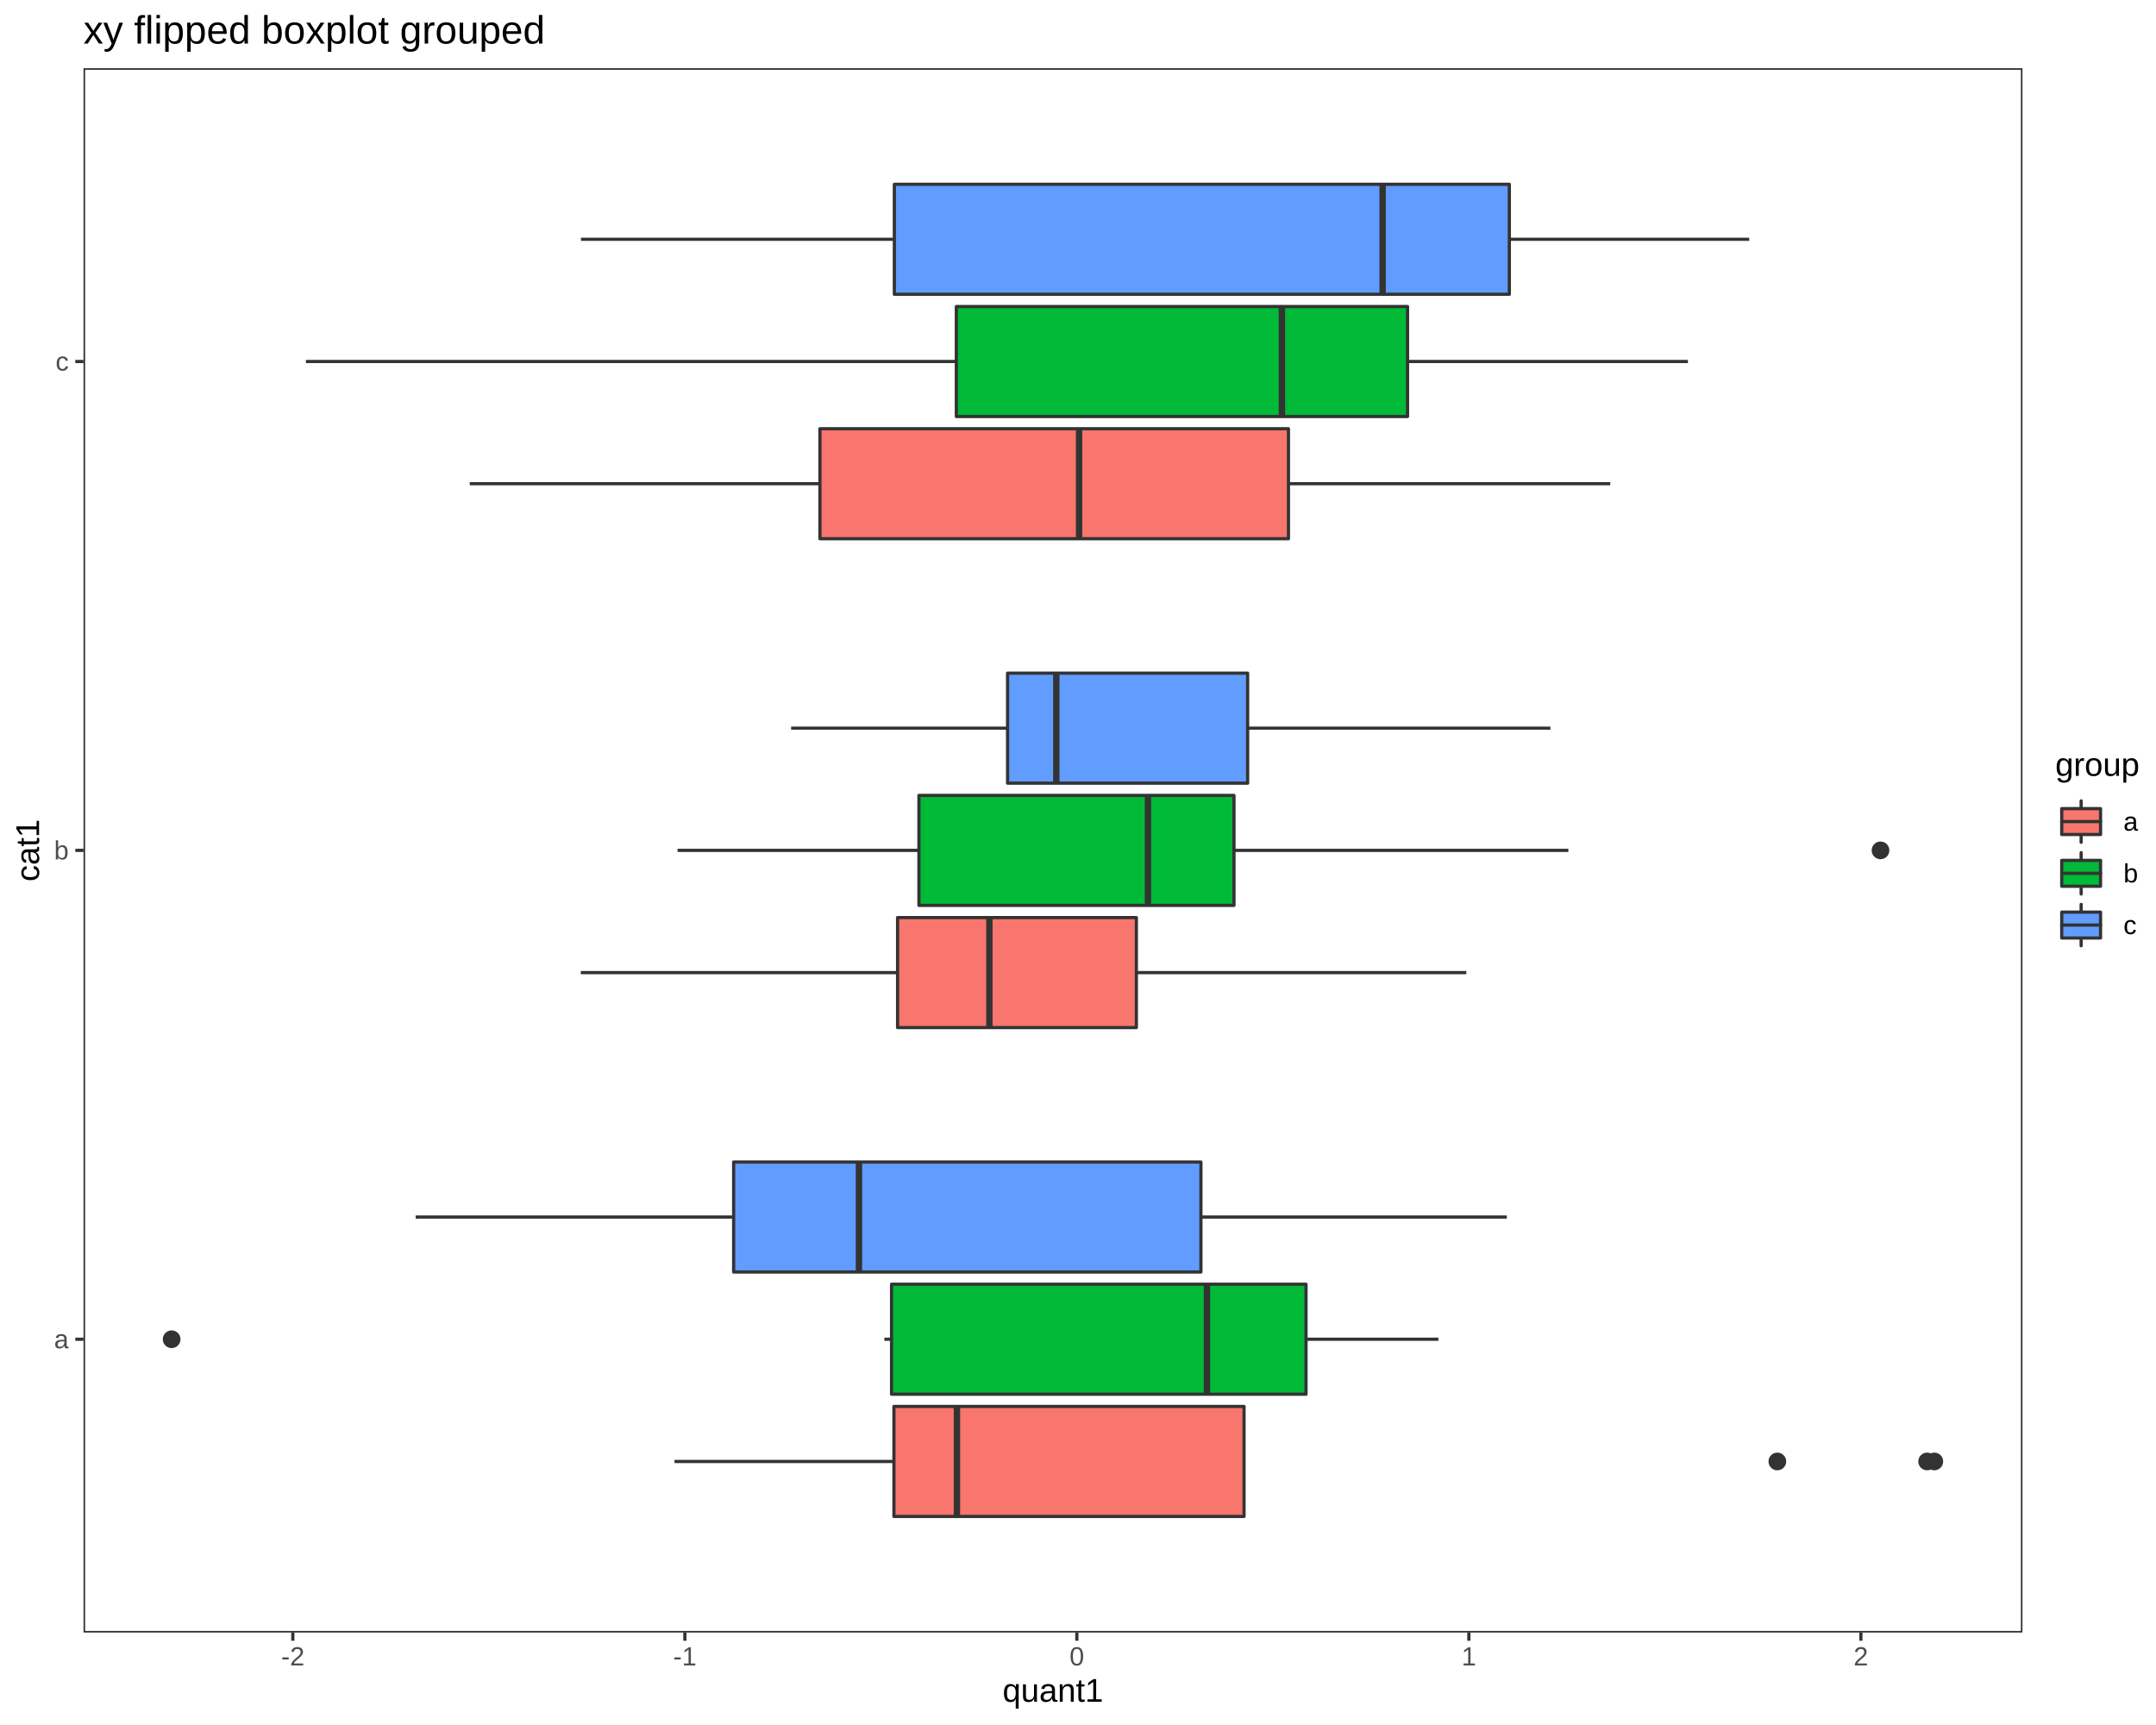
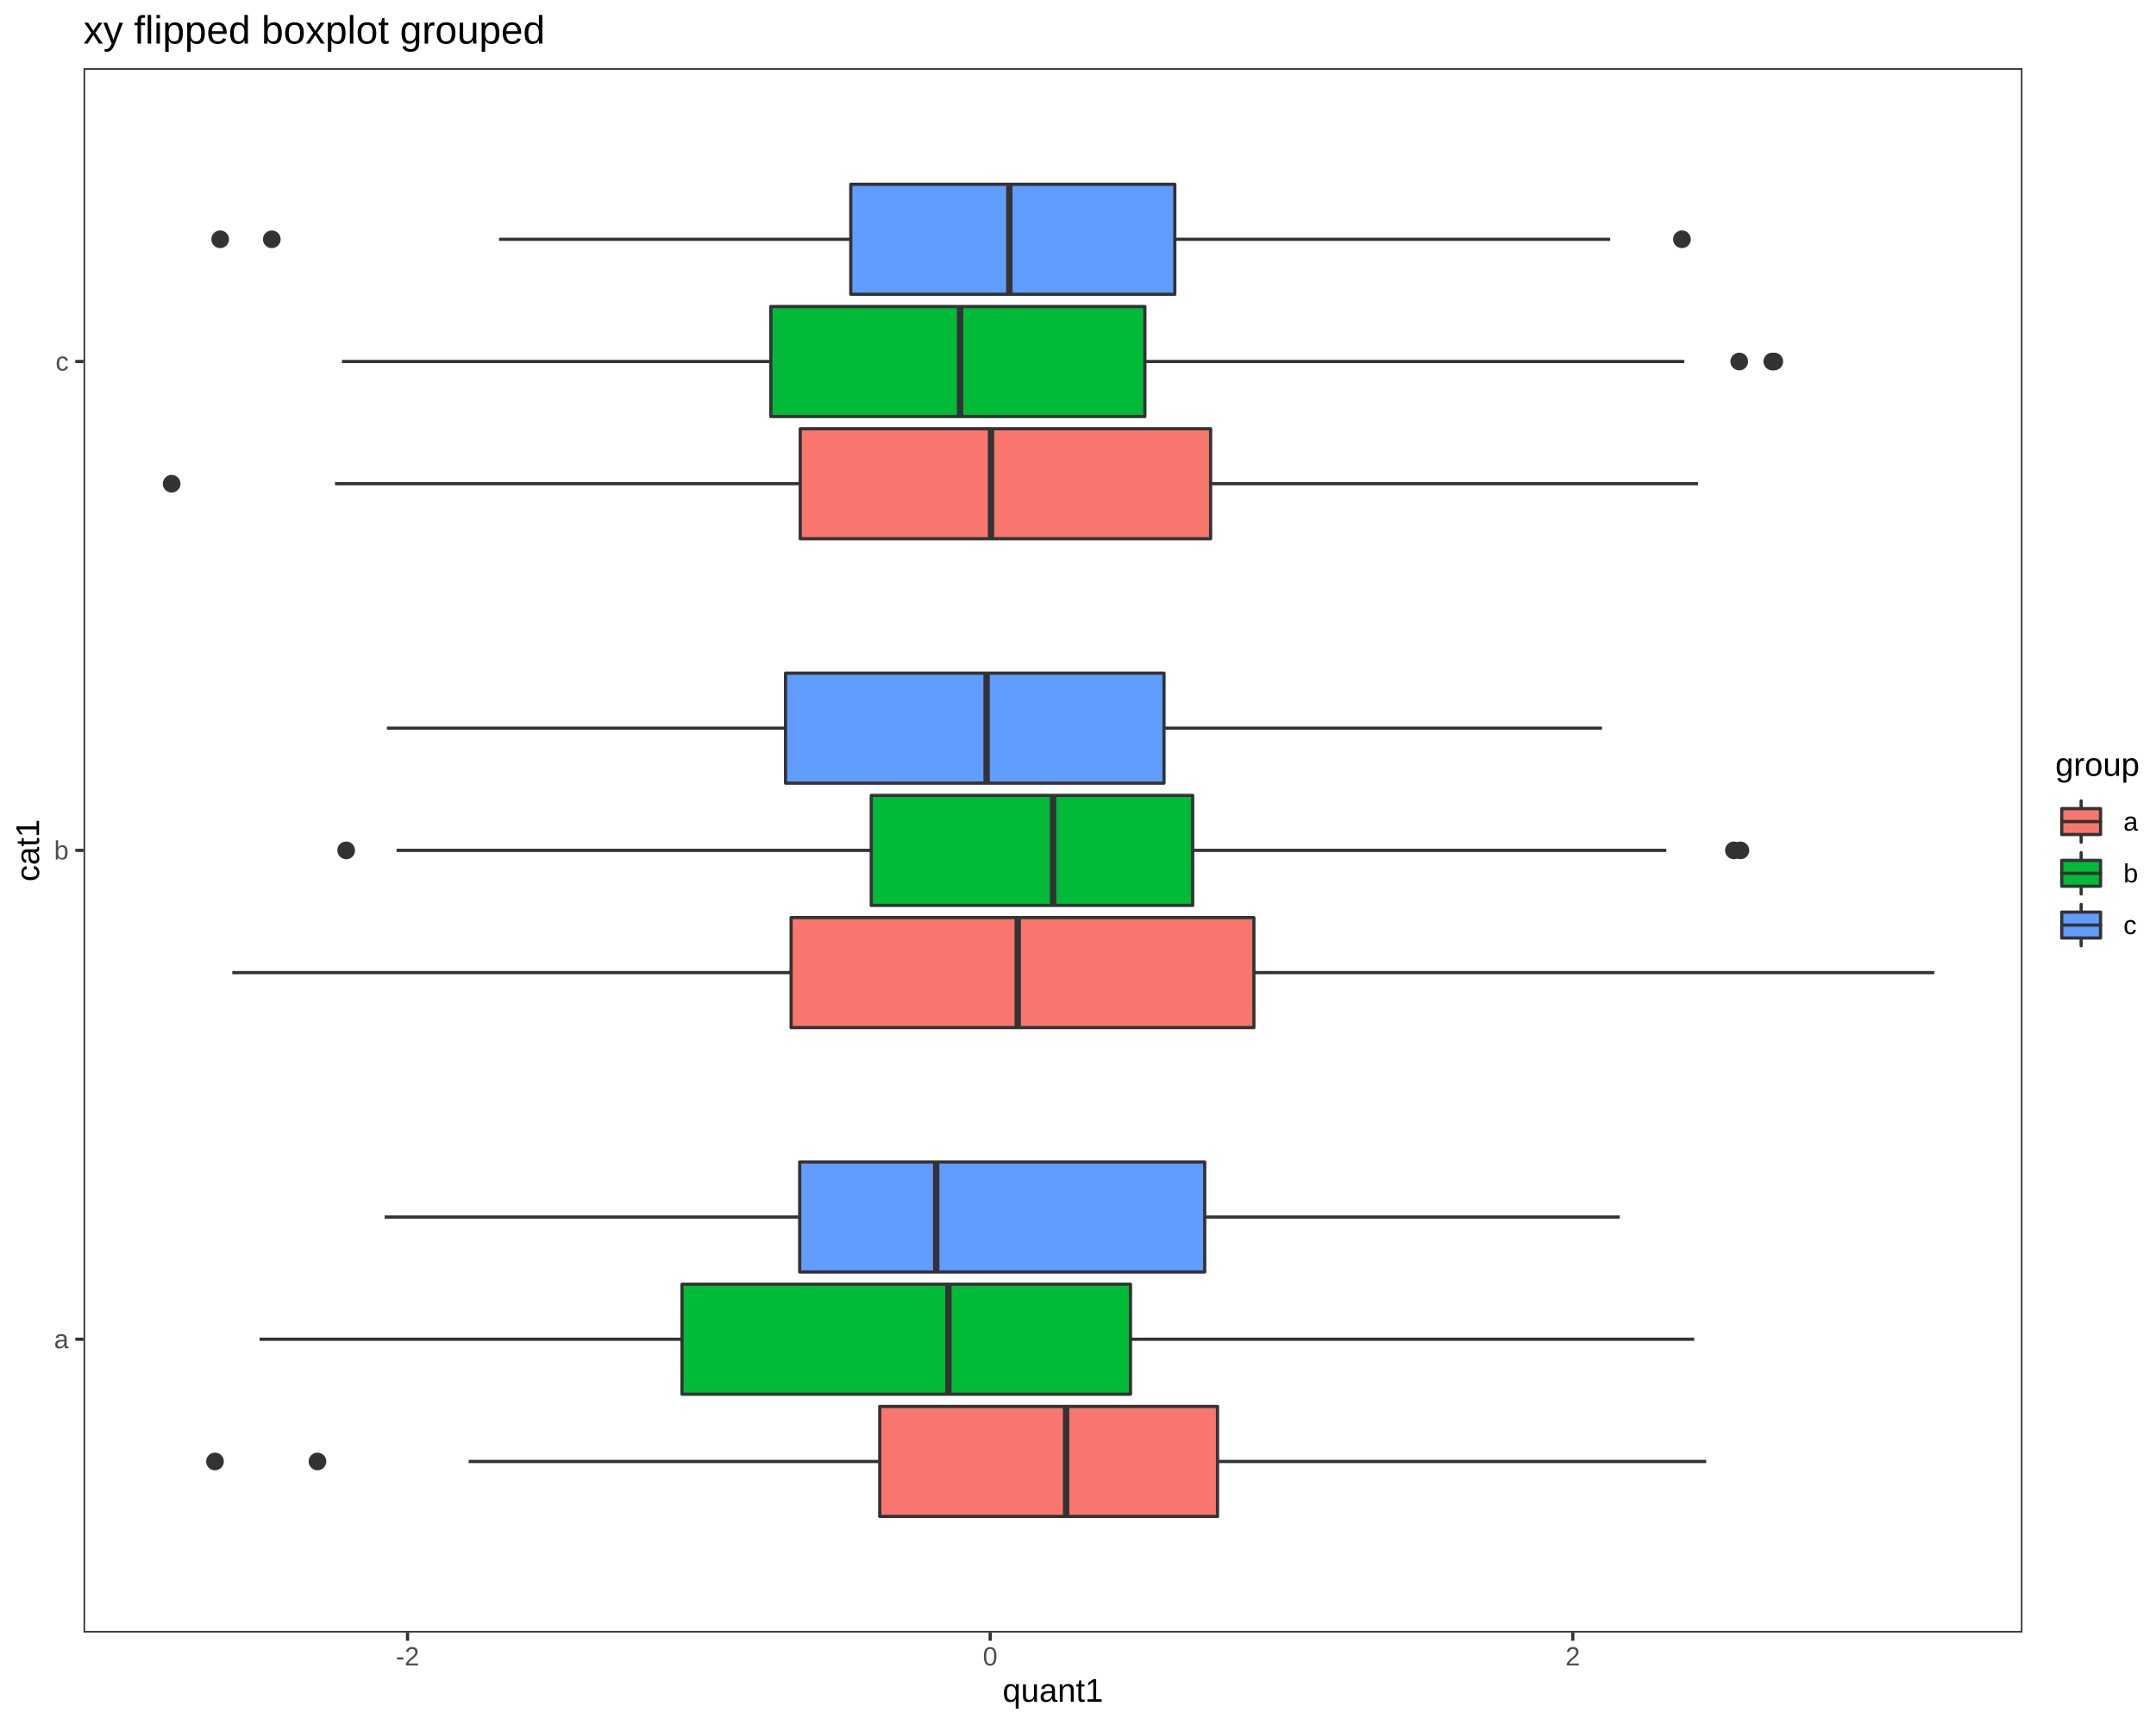
<svg xmlns="http://www.w3.org/2000/svg" viewBox="0 0 720.00 576.00">
  <defs>
    <style type="text/css">
    line, polyline, polygon, path, rect, circle {
      fill: none;
      stroke: #000000;
      stroke-linecap: round;
      stroke-linejoin: round;
      stroke-miterlimit: 10.00;
    }
  </style>
  </defs>
  <rect width="100%" height="100%" style="stroke: none; fill: #FFFFFF;" />
  <rect x="0.00" y="0.00" width="720.00" height="576.00" style="stroke-width: 1.07; stroke: #FFFFFF; fill: #FFFFFF;" />
  <defs>
    <clipPath id="cpMjcuODl8Njc1LjQxfDU0NS4xM3wyMi43Nw==">
      <rect x="27.89" y="22.77" width="647.52" height="522.36" />
    </clipPath>
  </defs>
  <rect x="27.89" y="22.77" width="647.52" height="522.36" style="stroke-width: 1.07; stroke: none; fill: #FFFFFF;" clip-path="url(#cpMjcuODl8Njc1LjQxfDU0NS4xM3wyMi43Nw==)" />
-   <circle cx="593.55" cy="488.00" r="1.95pt" style="stroke-width: 0.71; stroke: #333333; fill: #333333;" clip-path="url(#cpMjcuODl8Njc1LjQxfDU0NS4xM3wyMi43Nw==)" />
-   <circle cx="643.57" cy="488.00" r="1.95pt" style="stroke-width: 0.71; stroke: #333333; fill: #333333;" clip-path="url(#cpMjcuODl8Njc1LjQxfDU0NS4xM3wyMi43Nw==)" />
-   <circle cx="645.97" cy="488.00" r="1.95pt" style="stroke-width: 0.71; stroke: #333333; fill: #333333;" clip-path="url(#cpMjcuODl8Njc1LjQxfDU0NS4xM3wyMi43Nw==)" />
-   <line x1="415.45" y1="488.00" x2="415.45" y2="488.00" style="stroke-width: 1.07; stroke: #333333; stroke-linecap: butt;" clip-path="url(#cpMjcuODl8Njc1LjQxfDU0NS4xM3wyMi43Nw==)" />
-   <line x1="298.53" y1="488.00" x2="225.25" y2="488.00" style="stroke-width: 1.07; stroke: #333333; stroke-linecap: butt;" clip-path="url(#cpMjcuODl8Njc1LjQxfDU0NS4xM3wyMi43Nw==)" />
-   <polygon points="415.45,506.36 298.53,506.36 298.53,469.63 415.45,469.63 415.45,506.36 " style="stroke-width: 1.07; stroke: #333333; fill: #F8766D;" clip-path="url(#cpMjcuODl8Njc1LjQxfDU0NS4xM3wyMi43Nw==)" />
-   <line x1="319.57" y1="506.36" x2="319.57" y2="469.63" style="stroke-width: 2.13; stroke: #333333; stroke-linecap: butt;" clip-path="url(#cpMjcuODl8Njc1LjQxfDU0NS4xM3wyMi43Nw==)" />
-   <line x1="379.49" y1="324.76" x2="489.68" y2="324.76" style="stroke-width: 1.07; stroke: #333333; stroke-linecap: butt;" clip-path="url(#cpMjcuODl8Njc1LjQxfDU0NS4xM3wyMi43Nw==)" />
-   <line x1="299.75" y1="324.76" x2="193.96" y2="324.76" style="stroke-width: 1.07; stroke: #333333; stroke-linecap: butt;" clip-path="url(#cpMjcuODl8Njc1LjQxfDU0NS4xM3wyMi43Nw==)" />
-   <polygon points="379.49,343.12 299.75,343.12 299.75,306.40 379.49,306.40 379.49,343.12 " style="stroke-width: 1.07; stroke: #333333; fill: #F8766D;" clip-path="url(#cpMjcuODl8Njc1LjQxfDU0NS4xM3wyMi43Nw==)" />
-   <line x1="330.41" y1="343.12" x2="330.41" y2="306.40" style="stroke-width: 2.13; stroke: #333333; stroke-linecap: butt;" clip-path="url(#cpMjcuODl8Njc1LjQxfDU0NS4xM3wyMi43Nw==)" />
-   <line x1="430.28" y1="161.52" x2="537.75" y2="161.52" style="stroke-width: 1.07; stroke: #333333; stroke-linecap: butt;" clip-path="url(#cpMjcuODl8Njc1LjQxfDU0NS4xM3wyMi43Nw==)" />
-   <line x1="273.82" y1="161.52" x2="156.87" y2="161.52" style="stroke-width: 1.07; stroke: #333333; stroke-linecap: butt;" clip-path="url(#cpMjcuODl8Njc1LjQxfDU0NS4xM3wyMi43Nw==)" />
-   <polygon points="430.28,179.89 273.82,179.89 273.82,143.16 430.28,143.16 430.28,179.89 " style="stroke-width: 1.07; stroke: #333333; fill: #F8766D;" clip-path="url(#cpMjcuODl8Njc1LjQxfDU0NS4xM3wyMi43Nw==)" />
-   <line x1="360.37" y1="179.89" x2="360.37" y2="143.16" style="stroke-width: 2.13; stroke: #333333; stroke-linecap: butt;" clip-path="url(#cpMjcuODl8Njc1LjQxfDU0NS4xM3wyMi43Nw==)" />
-   <circle cx="57.32" cy="447.19" r="1.95pt" style="stroke-width: 0.71; stroke: #333333; fill: #333333;" clip-path="url(#cpMjcuODl8Njc1LjQxfDU0NS4xM3wyMi43Nw==)" />
-   <line x1="436.15" y1="447.19" x2="480.36" y2="447.19" style="stroke-width: 1.07; stroke: #333333; stroke-linecap: butt;" clip-path="url(#cpMjcuODl8Njc1LjQxfDU0NS4xM3wyMi43Nw==)" />
-   <line x1="297.73" y1="447.19" x2="295.34" y2="447.19" style="stroke-width: 1.07; stroke: #333333; stroke-linecap: butt;" clip-path="url(#cpMjcuODl8Njc1LjQxfDU0NS4xM3wyMi43Nw==)" />
-   <polygon points="436.15,465.55 297.73,465.55 297.73,428.82 436.15,428.82 436.15,465.55 " style="stroke-width: 1.07; stroke: #333333; fill: #00BA38;" clip-path="url(#cpMjcuODl8Njc1LjQxfDU0NS4xM3wyMi43Nw==)" />
-   <line x1="403.06" y1="465.55" x2="403.06" y2="428.82" style="stroke-width: 2.13; stroke: #333333; stroke-linecap: butt;" clip-path="url(#cpMjcuODl8Njc1LjQxfDU0NS4xM3wyMi43Nw==)" />
-   <circle cx="628.00" cy="283.95" r="1.95pt" style="stroke-width: 0.71; stroke: #333333; fill: #333333;" clip-path="url(#cpMjcuODl8Njc1LjQxfDU0NS4xM3wyMi43Nw==)" />
-   <line x1="412.09" y1="283.95" x2="523.76" y2="283.95" style="stroke-width: 1.07; stroke: #333333; stroke-linecap: butt;" clip-path="url(#cpMjcuODl8Njc1LjQxfDU0NS4xM3wyMi43Nw==)" />
-   <line x1="306.88" y1="283.95" x2="226.27" y2="283.95" style="stroke-width: 1.07; stroke: #333333; stroke-linecap: butt;" clip-path="url(#cpMjcuODl8Njc1LjQxfDU0NS4xM3wyMi43Nw==)" />
-   <polygon points="412.09,302.32 306.88,302.32 306.88,265.59 412.09,265.59 412.09,302.32 " style="stroke-width: 1.07; stroke: #333333; fill: #00BA38;" clip-path="url(#cpMjcuODl8Njc1LjQxfDU0NS4xM3wyMi43Nw==)" />
-   <line x1="383.36" y1="302.32" x2="383.36" y2="265.59" style="stroke-width: 2.13; stroke: #333333; stroke-linecap: butt;" clip-path="url(#cpMjcuODl8Njc1LjQxfDU0NS4xM3wyMi43Nw==)" />
-   <line x1="470.05" y1="120.71" x2="563.68" y2="120.71" style="stroke-width: 1.07; stroke: #333333; stroke-linecap: butt;" clip-path="url(#cpMjcuODl8Njc1LjQxfDU0NS4xM3wyMi43Nw==)" />
-   <line x1="319.37" y1="120.71" x2="102.16" y2="120.71" style="stroke-width: 1.07; stroke: #333333; stroke-linecap: butt;" clip-path="url(#cpMjcuODl8Njc1LjQxfDU0NS4xM3wyMi43Nw==)" />
-   <polygon points="470.05,139.08 319.37,139.08 319.37,102.35 470.05,102.35 470.05,139.08 " style="stroke-width: 1.07; stroke: #333333; fill: #00BA38;" clip-path="url(#cpMjcuODl8Njc1LjQxfDU0NS4xM3wyMi43Nw==)" />
-   <line x1="428.10" y1="139.08" x2="428.10" y2="102.35" style="stroke-width: 2.13; stroke: #333333; stroke-linecap: butt;" clip-path="url(#cpMjcuODl8Njc1LjQxfDU0NS4xM3wyMi43Nw==)" />
-   <line x1="401.05" y1="406.38" x2="503.21" y2="406.38" style="stroke-width: 1.07; stroke: #333333; stroke-linecap: butt;" clip-path="url(#cpMjcuODl8Njc1LjQxfDU0NS4xM3wyMi43Nw==)" />
-   <line x1="245.00" y1="406.38" x2="138.81" y2="406.38" style="stroke-width: 1.07; stroke: #333333; stroke-linecap: butt;" clip-path="url(#cpMjcuODl8Njc1LjQxfDU0NS4xM3wyMi43Nw==)" />
-   <polygon points="401.05,424.74 245.00,424.74 245.00,388.01 401.05,388.01 401.05,424.74 " style="stroke-width: 1.07; stroke: #333333; fill: #619CFF;" clip-path="url(#cpMjcuODl8Njc1LjQxfDU0NS4xM3wyMi43Nw==)" />
-   <line x1="286.85" y1="424.74" x2="286.85" y2="388.01" style="stroke-width: 2.13; stroke: #333333; stroke-linecap: butt;" clip-path="url(#cpMjcuODl8Njc1LjQxfDU0NS4xM3wyMi43Nw==)" />
-   <line x1="416.65" y1="243.14" x2="517.76" y2="243.14" style="stroke-width: 1.07; stroke: #333333; stroke-linecap: butt;" clip-path="url(#cpMjcuODl8Njc1LjQxfDU0NS4xM3wyMi43Nw==)" />
-   <line x1="336.48" y1="243.14" x2="264.20" y2="243.14" style="stroke-width: 1.07; stroke: #333333; stroke-linecap: butt;" clip-path="url(#cpMjcuODl8Njc1LjQxfDU0NS4xM3wyMi43Nw==)" />
-   <polygon points="416.65,261.51 336.48,261.51 336.48,224.78 416.65,224.78 416.65,261.51 " style="stroke-width: 1.07; stroke: #333333; fill: #619CFF;" clip-path="url(#cpMjcuODl8Njc1LjQxfDU0NS4xM3wyMi43Nw==)" />
-   <line x1="352.76" y1="261.51" x2="352.76" y2="224.78" style="stroke-width: 2.13; stroke: #333333; stroke-linecap: butt;" clip-path="url(#cpMjcuODl8Njc1LjQxfDU0NS4xM3wyMi43Nw==)" />
-   <line x1="504.04" y1="79.90" x2="584.15" y2="79.90" style="stroke-width: 1.07; stroke: #333333; stroke-linecap: butt;" clip-path="url(#cpMjcuODl8Njc1LjQxfDU0NS4xM3wyMi43Nw==)" />
-   <line x1="298.67" y1="79.90" x2="194.01" y2="79.90" style="stroke-width: 1.07; stroke: #333333; stroke-linecap: butt;" clip-path="url(#cpMjcuODl8Njc1LjQxfDU0NS4xM3wyMi43Nw==)" />
-   <polygon points="504.04,98.27 298.67,98.27 298.67,61.54 504.04,61.54 504.04,98.27 " style="stroke-width: 1.07; stroke: #333333; fill: #619CFF;" clip-path="url(#cpMjcuODl8Njc1LjQxfDU0NS4xM3wyMi43Nw==)" />
-   <line x1="461.73" y1="98.27" x2="461.73" y2="61.54" style="stroke-width: 2.13; stroke: #333333; stroke-linecap: butt;" clip-path="url(#cpMjcuODl8Njc1LjQxfDU0NS4xM3wyMi43Nw==)" />
+   <circle cx="106.02" cy="488.00" r="1.95pt" style="stroke-width: 0.71; stroke: #333333; fill: #333333;" clip-path="url(#cpMjcuODl8Njc1LjQxfDU0NS4xM3wyMi43Nw==)" />
+   <circle cx="71.80" cy="488.00" r="1.95pt" style="stroke-width: 0.71; stroke: #333333; fill: #333333;" clip-path="url(#cpMjcuODl8Njc1LjQxfDU0NS4xM3wyMi43Nw==)" />
+   <line x1="406.59" y1="488.00" x2="569.80" y2="488.00" style="stroke-width: 1.07; stroke: #333333; stroke-linecap: butt;" clip-path="url(#cpMjcuODl8Njc1LjQxfDU0NS4xM3wyMi43Nw==)" />
+   <line x1="293.79" y1="488.00" x2="156.50" y2="488.00" style="stroke-width: 1.07; stroke: #333333; stroke-linecap: butt;" clip-path="url(#cpMjcuODl8Njc1LjQxfDU0NS4xM3wyMi43Nw==)" />
+   <polygon points="406.59,506.36 293.79,506.36 293.79,469.63 406.59,469.63 406.59,506.36 " style="stroke-width: 1.07; stroke: #333333; fill: #F8766D;" clip-path="url(#cpMjcuODl8Njc1LjQxfDU0NS4xM3wyMi43Nw==)" />
+   <line x1="356.03" y1="506.36" x2="356.03" y2="469.63" style="stroke-width: 2.13; stroke: #333333; stroke-linecap: butt;" clip-path="url(#cpMjcuODl8Njc1LjQxfDU0NS4xM3wyMi43Nw==)" />
+   <line x1="418.74" y1="324.76" x2="645.97" y2="324.76" style="stroke-width: 1.07; stroke: #333333; stroke-linecap: butt;" clip-path="url(#cpMjcuODl8Njc1LjQxfDU0NS4xM3wyMi43Nw==)" />
+   <line x1="264.19" y1="324.76" x2="77.56" y2="324.76" style="stroke-width: 1.07; stroke: #333333; stroke-linecap: butt;" clip-path="url(#cpMjcuODl8Njc1LjQxfDU0NS4xM3wyMi43Nw==)" />
+   <polygon points="418.74,343.12 264.19,343.12 264.19,306.40 418.74,306.40 418.74,343.12 " style="stroke-width: 1.07; stroke: #333333; fill: #F8766D;" clip-path="url(#cpMjcuODl8Njc1LjQxfDU0NS4xM3wyMi43Nw==)" />
+   <line x1="339.87" y1="343.12" x2="339.87" y2="306.40" style="stroke-width: 2.13; stroke: #333333; stroke-linecap: butt;" clip-path="url(#cpMjcuODl8Njc1LjQxfDU0NS4xM3wyMi43Nw==)" />
+   <circle cx="57.32" cy="161.52" r="1.95pt" style="stroke-width: 0.71; stroke: #333333; fill: #333333;" clip-path="url(#cpMjcuODl8Njc1LjQxfDU0NS4xM3wyMi43Nw==)" />
+   <line x1="404.29" y1="161.52" x2="567.09" y2="161.52" style="stroke-width: 1.07; stroke: #333333; stroke-linecap: butt;" clip-path="url(#cpMjcuODl8Njc1LjQxfDU0NS4xM3wyMi43Nw==)" />
+   <line x1="267.24" y1="161.52" x2="111.87" y2="161.52" style="stroke-width: 1.07; stroke: #333333; stroke-linecap: butt;" clip-path="url(#cpMjcuODl8Njc1LjQxfDU0NS4xM3wyMi43Nw==)" />
+   <polygon points="404.29,179.89 267.24,179.89 267.24,143.16 404.29,143.16 404.29,179.89 " style="stroke-width: 1.07; stroke: #333333; fill: #F8766D;" clip-path="url(#cpMjcuODl8Njc1LjQxfDU0NS4xM3wyMi43Nw==)" />
+   <line x1="330.95" y1="179.89" x2="330.95" y2="143.16" style="stroke-width: 2.13; stroke: #333333; stroke-linecap: butt;" clip-path="url(#cpMjcuODl8Njc1LjQxfDU0NS4xM3wyMi43Nw==)" />
+   <line x1="377.53" y1="447.19" x2="565.78" y2="447.19" style="stroke-width: 1.07; stroke: #333333; stroke-linecap: butt;" clip-path="url(#cpMjcuODl8Njc1LjQxfDU0NS4xM3wyMi43Nw==)" />
+   <line x1="227.75" y1="447.19" x2="86.68" y2="447.19" style="stroke-width: 1.07; stroke: #333333; stroke-linecap: butt;" clip-path="url(#cpMjcuODl8Njc1LjQxfDU0NS4xM3wyMi43Nw==)" />
+   <polygon points="377.53,465.55 227.75,465.55 227.75,428.82 377.53,428.82 377.53,465.55 " style="stroke-width: 1.07; stroke: #333333; fill: #00BA38;" clip-path="url(#cpMjcuODl8Njc1LjQxfDU0NS4xM3wyMi43Nw==)" />
+   <line x1="316.71" y1="465.55" x2="316.71" y2="428.82" style="stroke-width: 2.13; stroke: #333333; stroke-linecap: butt;" clip-path="url(#cpMjcuODl8Njc1LjQxfDU0NS4xM3wyMi43Nw==)" />
+   <circle cx="115.61" cy="283.95" r="1.95pt" style="stroke-width: 0.71; stroke: #333333; fill: #333333;" clip-path="url(#cpMjcuODl8Njc1LjQxfDU0NS4xM3wyMi43Nw==)" />
+   <circle cx="579.04" cy="283.95" r="1.95pt" style="stroke-width: 0.71; stroke: #333333; fill: #333333;" clip-path="url(#cpMjcuODl8Njc1LjQxfDU0NS4xM3wyMi43Nw==)" />
+   <circle cx="581.22" cy="283.95" r="1.95pt" style="stroke-width: 0.71; stroke: #333333; fill: #333333;" clip-path="url(#cpMjcuODl8Njc1LjQxfDU0NS4xM3wyMi43Nw==)" />
+   <line x1="398.30" y1="283.95" x2="556.45" y2="283.95" style="stroke-width: 1.07; stroke: #333333; stroke-linecap: butt;" clip-path="url(#cpMjcuODl8Njc1LjQxfDU0NS4xM3wyMi43Nw==)" />
+   <line x1="290.95" y1="283.95" x2="132.43" y2="283.95" style="stroke-width: 1.07; stroke: #333333; stroke-linecap: butt;" clip-path="url(#cpMjcuODl8Njc1LjQxfDU0NS4xM3wyMi43Nw==)" />
+   <polygon points="398.30,302.32 290.95,302.32 290.95,265.59 398.30,265.59 398.30,302.32 " style="stroke-width: 1.07; stroke: #333333; fill: #00BA38;" clip-path="url(#cpMjcuODl8Njc1LjQxfDU0NS4xM3wyMi43Nw==)" />
+   <line x1="351.68" y1="302.32" x2="351.68" y2="265.59" style="stroke-width: 2.13; stroke: #333333; stroke-linecap: butt;" clip-path="url(#cpMjcuODl8Njc1LjQxfDU0NS4xM3wyMi43Nw==)" />
+   <circle cx="580.83" cy="120.71" r="1.95pt" style="stroke-width: 0.71; stroke: #333333; fill: #333333;" clip-path="url(#cpMjcuODl8Njc1LjQxfDU0NS4xM3wyMi43Nw==)" />
+   <circle cx="592.53" cy="120.71" r="1.95pt" style="stroke-width: 0.71; stroke: #333333; fill: #333333;" clip-path="url(#cpMjcuODl8Njc1LjQxfDU0NS4xM3wyMi43Nw==)" />
+   <circle cx="591.86" cy="120.71" r="1.95pt" style="stroke-width: 0.71; stroke: #333333; fill: #333333;" clip-path="url(#cpMjcuODl8Njc1LjQxfDU0NS4xM3wyMi43Nw==)" />
+   <line x1="382.34" y1="120.71" x2="562.49" y2="120.71" style="stroke-width: 1.07; stroke: #333333; stroke-linecap: butt;" clip-path="url(#cpMjcuODl8Njc1LjQxfDU0NS4xM3wyMi43Nw==)" />
+   <line x1="257.43" y1="120.71" x2="114.21" y2="120.71" style="stroke-width: 1.07; stroke: #333333; stroke-linecap: butt;" clip-path="url(#cpMjcuODl8Njc1LjQxfDU0NS4xM3wyMi43Nw==)" />
+   <polygon points="382.34,139.08 257.43,139.08 257.43,102.35 382.34,102.35 382.34,139.08 " style="stroke-width: 1.07; stroke: #333333; fill: #00BA38;" clip-path="url(#cpMjcuODl8Njc1LjQxfDU0NS4xM3wyMi43Nw==)" />
+   <line x1="320.62" y1="139.08" x2="320.62" y2="102.35" style="stroke-width: 2.13; stroke: #333333; stroke-linecap: butt;" clip-path="url(#cpMjcuODl8Njc1LjQxfDU0NS4xM3wyMi43Nw==)" />
+   <line x1="402.32" y1="406.38" x2="540.94" y2="406.38" style="stroke-width: 1.07; stroke: #333333; stroke-linecap: butt;" clip-path="url(#cpMjcuODl8Njc1LjQxfDU0NS4xM3wyMi43Nw==)" />
+   <line x1="267.06" y1="406.38" x2="128.46" y2="406.38" style="stroke-width: 1.07; stroke: #333333; stroke-linecap: butt;" clip-path="url(#cpMjcuODl8Njc1LjQxfDU0NS4xM3wyMi43Nw==)" />
+   <polygon points="402.32,424.74 267.06,424.74 267.06,388.01 402.32,388.01 402.32,424.74 " style="stroke-width: 1.07; stroke: #333333; fill: #619CFF;" clip-path="url(#cpMjcuODl8Njc1LjQxfDU0NS4xM3wyMi43Nw==)" />
+   <line x1="312.65" y1="424.74" x2="312.65" y2="388.01" style="stroke-width: 2.13; stroke: #333333; stroke-linecap: butt;" clip-path="url(#cpMjcuODl8Njc1LjQxfDU0NS4xM3wyMi43Nw==)" />
+   <line x1="388.72" y1="243.14" x2="534.98" y2="243.14" style="stroke-width: 1.07; stroke: #333333; stroke-linecap: butt;" clip-path="url(#cpMjcuODl8Njc1LjQxfDU0NS4xM3wyMi43Nw==)" />
+   <line x1="262.33" y1="243.14" x2="129.21" y2="243.14" style="stroke-width: 1.07; stroke: #333333; stroke-linecap: butt;" clip-path="url(#cpMjcuODl8Njc1LjQxfDU0NS4xM3wyMi43Nw==)" />
+   <polygon points="388.72,261.51 262.33,261.51 262.33,224.78 388.72,224.78 388.72,261.51 " style="stroke-width: 1.07; stroke: #333333; fill: #619CFF;" clip-path="url(#cpMjcuODl8Njc1LjQxfDU0NS4xM3wyMi43Nw==)" />
+   <line x1="329.48" y1="261.51" x2="329.48" y2="224.78" style="stroke-width: 2.13; stroke: #333333; stroke-linecap: butt;" clip-path="url(#cpMjcuODl8Njc1LjQxfDU0NS4xM3wyMi43Nw==)" />
+   <circle cx="90.77" cy="79.90" r="1.95pt" style="stroke-width: 0.71; stroke: #333333; fill: #333333;" clip-path="url(#cpMjcuODl8Njc1LjQxfDU0NS4xM3wyMi43Nw==)" />
+   <circle cx="73.53" cy="79.90" r="1.95pt" style="stroke-width: 0.71; stroke: #333333; fill: #333333;" clip-path="url(#cpMjcuODl8Njc1LjQxfDU0NS4xM3wyMi43Nw==)" />
+   <circle cx="561.69" cy="79.90" r="1.95pt" style="stroke-width: 0.71; stroke: #333333; fill: #333333;" clip-path="url(#cpMjcuODl8Njc1LjQxfDU0NS4xM3wyMi43Nw==)" />
+   <line x1="392.33" y1="79.90" x2="537.73" y2="79.90" style="stroke-width: 1.07; stroke: #333333; stroke-linecap: butt;" clip-path="url(#cpMjcuODl8Njc1LjQxfDU0NS4xM3wyMi43Nw==)" />
+   <line x1="284.12" y1="79.90" x2="166.65" y2="79.90" style="stroke-width: 1.07; stroke: #333333; stroke-linecap: butt;" clip-path="url(#cpMjcuODl8Njc1LjQxfDU0NS4xM3wyMi43Nw==)" />
+   <polygon points="392.33,98.27 284.12,98.27 284.12,61.54 392.33,61.54 392.33,98.27 " style="stroke-width: 1.07; stroke: #333333; fill: #619CFF;" clip-path="url(#cpMjcuODl8Njc1LjQxfDU0NS4xM3wyMi43Nw==)" />
+   <line x1="337.08" y1="98.27" x2="337.08" y2="61.54" style="stroke-width: 2.13; stroke: #333333; stroke-linecap: butt;" clip-path="url(#cpMjcuODl8Njc1LjQxfDU0NS4xM3wyMi43Nw==)" />
  <rect x="27.89" y="22.77" width="647.52" height="522.36" style="stroke-width: 1.07; stroke: #333333;" clip-path="url(#cpMjcuODl8Njc1LjQxfDU0NS4xM3wyMi43Nw==)" />
  <defs>
    <clipPath id="cpMC4wMHw3MjAuMDB8NTc2LjAwfDAuMDA=">
      <rect x="0.00" y="0.00" width="720.00" height="576.00" />
    </clipPath>
  </defs>
  <g clip-path="url(#cpMC4wMHw3MjAuMDB8NTc2LjAwfDAuMDA=)">
    <text x="18.06" y="450.21" style="font-size: 8.80px; fill: #4D4D4D; font-family: Liberation Sans;" textLength="4.89px" lengthAdjust="spacingAndGlyphs">a</text>
  </g>
  <g clip-path="url(#cpMC4wMHw3MjAuMDB8NTc2LjAwfDAuMDA=)">
    <text x="18.06" y="286.97" style="font-size: 8.80px; fill: #4D4D4D; font-family: Liberation Sans;" textLength="4.89px" lengthAdjust="spacingAndGlyphs">b</text>
  </g>
  <g clip-path="url(#cpMC4wMHw3MjAuMDB8NTc2LjAwfDAuMDA=)">
    <text x="18.55" y="123.74" style="font-size: 8.80px; fill: #4D4D4D; font-family: Liberation Sans;" textLength="4.41px" lengthAdjust="spacingAndGlyphs">c</text>
  </g>
  <polyline points="25.15,447.19 27.89,447.19 " style="stroke-width: 1.07; stroke: #333333; stroke-linecap: butt;" clip-path="url(#cpMC4wMHw3MjAuMDB8NTc2LjAwfDAuMDA=)" />
  <polyline points="25.15,283.95 27.89,283.95 " style="stroke-width: 1.07; stroke: #333333; stroke-linecap: butt;" clip-path="url(#cpMC4wMHw3MjAuMDB8NTc2LjAwfDAuMDA=)" />
  <polyline points="25.15,120.71 27.89,120.71 " style="stroke-width: 1.07; stroke: #333333; stroke-linecap: butt;" clip-path="url(#cpMC4wMHw3MjAuMDB8NTc2LjAwfDAuMDA=)" />
-   <polyline points="97.79,547.87 97.79,545.13 " style="stroke-width: 1.07; stroke: #333333; stroke-linecap: butt;" clip-path="url(#cpMC4wMHw3MjAuMDB8NTc2LjAwfDAuMDA=)" />
-   <polyline points="228.71,547.87 228.71,545.13 " style="stroke-width: 1.07; stroke: #333333; stroke-linecap: butt;" clip-path="url(#cpMC4wMHw3MjAuMDB8NTc2LjAwfDAuMDA=)" />
-   <polyline points="359.62,547.87 359.62,545.13 " style="stroke-width: 1.07; stroke: #333333; stroke-linecap: butt;" clip-path="url(#cpMC4wMHw3MjAuMDB8NTc2LjAwfDAuMDA=)" />
-   <polyline points="490.53,547.87 490.53,545.13 " style="stroke-width: 1.07; stroke: #333333; stroke-linecap: butt;" clip-path="url(#cpMC4wMHw3MjAuMDB8NTc2LjAwfDAuMDA=)" />
-   <polyline points="621.45,547.87 621.45,545.13 " style="stroke-width: 1.07; stroke: #333333; stroke-linecap: butt;" clip-path="url(#cpMC4wMHw3MjAuMDB8NTc2LjAwfDAuMDA=)" />
+   <polyline points="136.10,547.87 136.10,545.13 " style="stroke-width: 1.07; stroke: #333333; stroke-linecap: butt;" clip-path="url(#cpMC4wMHw3MjAuMDB8NTc2LjAwfDAuMDA=)" />
+   <polyline points="330.67,547.87 330.67,545.13 " style="stroke-width: 1.07; stroke: #333333; stroke-linecap: butt;" clip-path="url(#cpMC4wMHw3MjAuMDB8NTc2LjAwfDAuMDA=)" />
+   <polyline points="525.24,547.87 525.24,545.13 " style="stroke-width: 1.07; stroke: #333333; stroke-linecap: butt;" clip-path="url(#cpMC4wMHw3MjAuMDB8NTc2LjAwfDAuMDA=)" />
  <g clip-path="url(#cpMC4wMHw3MjAuMDB8NTc2LjAwfDAuMDA=)">
-     <text x="93.89" y="556.11" style="font-size: 8.80px; fill: #4D4D4D; font-family: Liberation Sans;" textLength="7.81px" lengthAdjust="spacingAndGlyphs">-2</text>
+     <text x="132.19" y="556.11" style="font-size: 8.80px; fill: #4D4D4D; font-family: Liberation Sans;" textLength="7.81px" lengthAdjust="spacingAndGlyphs">-2</text>
  </g>
  <g clip-path="url(#cpMC4wMHw3MjAuMDB8NTc2LjAwfDAuMDA=)">
-     <text x="224.80" y="556.11" style="font-size: 8.80px; fill: #4D4D4D; font-family: Liberation Sans;" textLength="7.81px" lengthAdjust="spacingAndGlyphs">-1</text>
+     <text x="328.22" y="556.11" style="font-size: 8.80px; fill: #4D4D4D; font-family: Liberation Sans;" textLength="4.89px" lengthAdjust="spacingAndGlyphs">0</text>
  </g>
  <g clip-path="url(#cpMC4wMHw3MjAuMDB8NTc2LjAwfDAuMDA=)">
-     <text x="357.17" y="556.11" style="font-size: 8.80px; fill: #4D4D4D; font-family: Liberation Sans;" textLength="4.89px" lengthAdjust="spacingAndGlyphs">0</text>
-   </g>
-   <g clip-path="url(#cpMC4wMHw3MjAuMDB8NTc2LjAwfDAuMDA=)">
-     <text x="488.09" y="556.11" style="font-size: 8.80px; fill: #4D4D4D; font-family: Liberation Sans;" textLength="4.89px" lengthAdjust="spacingAndGlyphs">1</text>
-   </g>
-   <g clip-path="url(#cpMC4wMHw3MjAuMDB8NTc2LjAwfDAuMDA=)">
-     <text x="619.00" y="556.11" style="font-size: 8.80px; fill: #4D4D4D; font-family: Liberation Sans;" textLength="4.89px" lengthAdjust="spacingAndGlyphs">2</text>
+     <text x="522.79" y="556.11" style="font-size: 8.80px; fill: #4D4D4D; font-family: Liberation Sans;" textLength="4.89px" lengthAdjust="spacingAndGlyphs">2</text>
  </g>
  <g clip-path="url(#cpMC4wMHw3MjAuMDB8NTc2LjAwfDAuMDA=)">
    <text x="334.80" y="568.24" style="font-size: 11.00px; font-family: Liberation Sans;" textLength="33.69px" lengthAdjust="spacingAndGlyphs">quant1</text>
  </g>
  <g clip-path="url(#cpMC4wMHw3MjAuMDB8NTc2LjAwfDAuMDA=)">
    <text transform="translate(13.04,294.36) rotate(-90)" style="font-size: 11.00px; font-family: Liberation Sans;" textLength="20.81px" lengthAdjust="spacingAndGlyphs">cat1</text>
  </g>
  <rect x="686.36" y="250.37" width="28.16" height="67.16" style="stroke-width: 1.07; stroke: none; fill: #FFFFFF;" clip-path="url(#cpMC4wMHw3MjAuMDB8NTc2LjAwfDAuMDA=)" />
  <g clip-path="url(#cpMC4wMHw3MjAuMDB8NTc2LjAwfDAuMDA=)">
    <text x="686.36" y="259.07" style="font-size: 11.00px; font-family: Liberation Sans;" textLength="28.16px" lengthAdjust="spacingAndGlyphs">group</text>
  </g>
  <rect x="686.36" y="265.69" width="17.28" height="17.28" style="stroke-width: 1.07; stroke: none; fill: #FFFFFF;" clip-path="url(#cpMC4wMHw3MjAuMDB8NTc2LjAwfDAuMDA=)" />
  <polyline points="695.00,281.24 695.00,278.65 " style="stroke-width: 1.07; stroke: #333333;" clip-path="url(#cpMC4wMHw3MjAuMDB8NTc2LjAwfDAuMDA=)" />
  <polyline points="695.00,270.01 695.00,267.42 " style="stroke-width: 1.07; stroke: #333333;" clip-path="url(#cpMC4wMHw3MjAuMDB8NTc2LjAwfDAuMDA=)" />
  <rect x="688.52" y="270.01" width="12.96" height="8.64" style="stroke-width: 1.07; stroke: #333333; fill: #F8766D;" clip-path="url(#cpMC4wMHw3MjAuMDB8NTc2LjAwfDAuMDA=)" />
  <polyline points="688.52,274.33 701.48,274.33 " style="stroke-width: 1.07; stroke: #333333;" clip-path="url(#cpMC4wMHw3MjAuMDB8NTc2LjAwfDAuMDA=)" />
  <rect x="686.36" y="282.97" width="17.28" height="17.28" style="stroke-width: 1.07; stroke: none; fill: #FFFFFF;" clip-path="url(#cpMC4wMHw3MjAuMDB8NTc2LjAwfDAuMDA=)" />
  <polyline points="695.00,298.52 695.00,295.93 " style="stroke-width: 1.07; stroke: #333333;" clip-path="url(#cpMC4wMHw3MjAuMDB8NTc2LjAwfDAuMDA=)" />
  <polyline points="695.00,287.29 695.00,284.70 " style="stroke-width: 1.07; stroke: #333333;" clip-path="url(#cpMC4wMHw3MjAuMDB8NTc2LjAwfDAuMDA=)" />
  <rect x="688.52" y="287.29" width="12.96" height="8.64" style="stroke-width: 1.07; stroke: #333333; fill: #00BA38;" clip-path="url(#cpMC4wMHw3MjAuMDB8NTc2LjAwfDAuMDA=)" />
  <polyline points="688.52,291.61 701.48,291.61 " style="stroke-width: 1.07; stroke: #333333;" clip-path="url(#cpMC4wMHw3MjAuMDB8NTc2LjAwfDAuMDA=)" />
  <rect x="686.36" y="300.25" width="17.28" height="17.28" style="stroke-width: 1.07; stroke: none; fill: #FFFFFF;" clip-path="url(#cpMC4wMHw3MjAuMDB8NTc2LjAwfDAuMDA=)" />
  <polyline points="695.00,315.80 695.00,313.21 " style="stroke-width: 1.07; stroke: #333333;" clip-path="url(#cpMC4wMHw3MjAuMDB8NTc2LjAwfDAuMDA=)" />
  <polyline points="695.00,304.57 695.00,301.98 " style="stroke-width: 1.07; stroke: #333333;" clip-path="url(#cpMC4wMHw3MjAuMDB8NTc2LjAwfDAuMDA=)" />
  <rect x="688.52" y="304.57" width="12.96" height="8.64" style="stroke-width: 1.07; stroke: #333333; fill: #619CFF;" clip-path="url(#cpMC4wMHw3MjAuMDB8NTc2LjAwfDAuMDA=)" />
  <polyline points="688.52,308.89 701.48,308.89 " style="stroke-width: 1.07; stroke: #333333;" clip-path="url(#cpMC4wMHw3MjAuMDB8NTc2LjAwfDAuMDA=)" />
  <g clip-path="url(#cpMC4wMHw3MjAuMDB8NTc2LjAwfDAuMDA=)">
    <text x="709.12" y="277.36" style="font-size: 8.80px; font-family: Liberation Sans;" textLength="4.89px" lengthAdjust="spacingAndGlyphs">a</text>
  </g>
  <g clip-path="url(#cpMC4wMHw3MjAuMDB8NTc2LjAwfDAuMDA=)">
    <text x="709.12" y="294.64" style="font-size: 8.80px; font-family: Liberation Sans;" textLength="4.89px" lengthAdjust="spacingAndGlyphs">b</text>
  </g>
  <g clip-path="url(#cpMC4wMHw3MjAuMDB8NTc2LjAwfDAuMDA=)">
    <text x="709.12" y="311.92" style="font-size: 8.80px; font-family: Liberation Sans;" textLength="4.41px" lengthAdjust="spacingAndGlyphs">c</text>
  </g>
  <g clip-path="url(#cpMC4wMHw3MjAuMDB8NTc2LjAwfDAuMDA=)">
    <text x="27.89" y="14.56" style="font-size: 13.20px; font-family: Liberation Sans;" textLength="153.86px" lengthAdjust="spacingAndGlyphs">xy flipped boxplot grouped</text>
  </g>
</svg>
